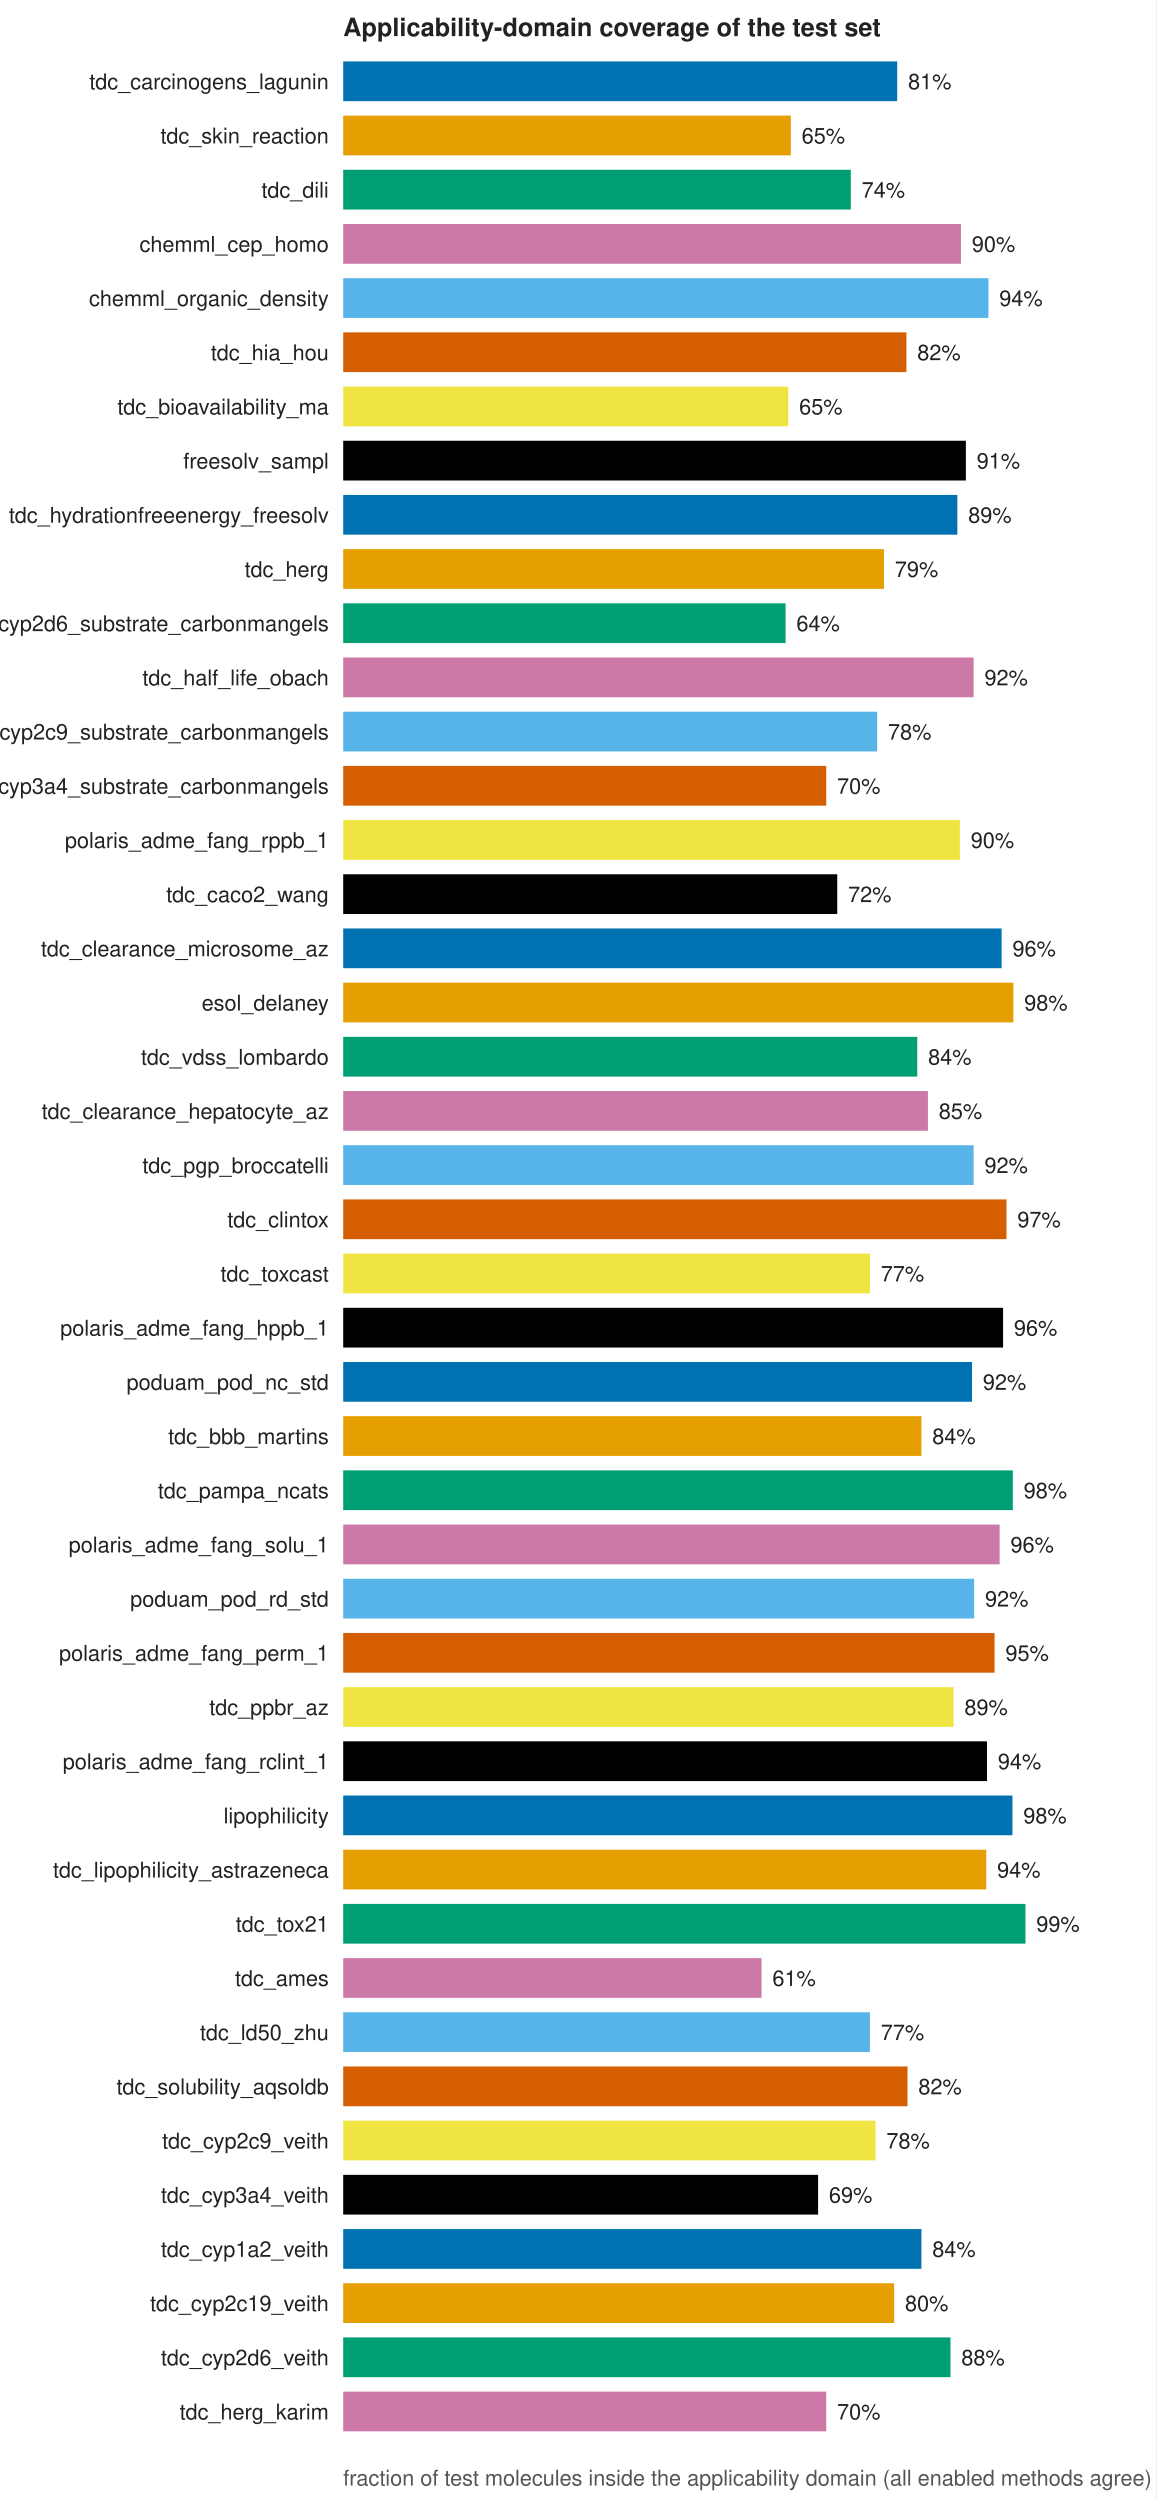
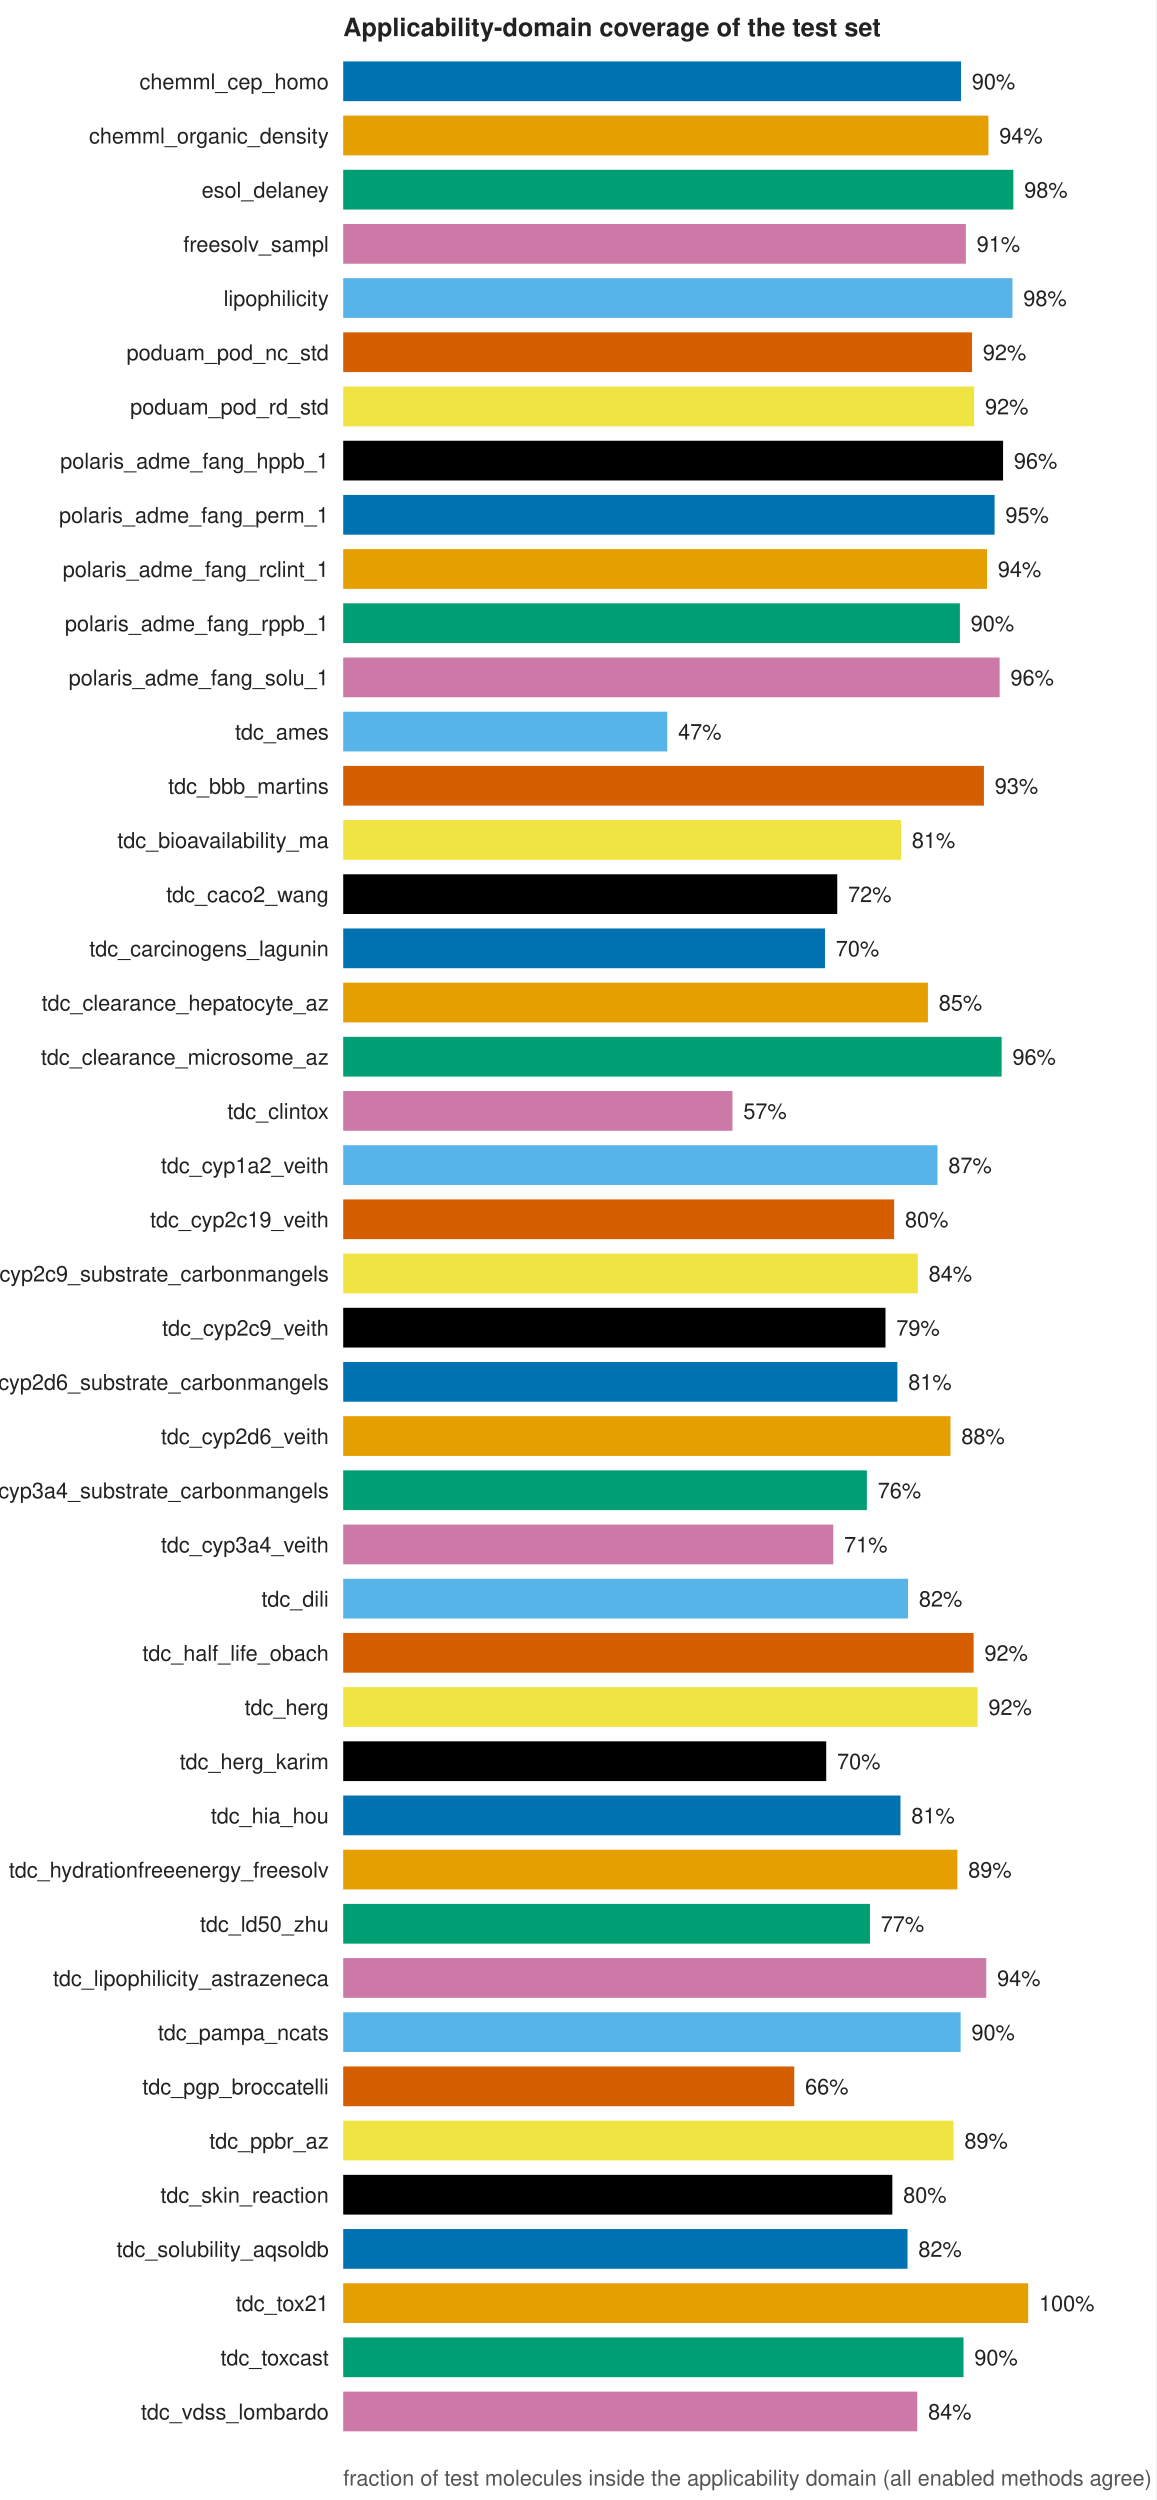
<svg xmlns="http://www.w3.org/2000/svg" role="img" viewBox="0 0 640 1384" width="640" height="1384" font-family="Helvetica, Arial, sans-serif" font-size="12">
  <rect x="0" y="0" width="640" height="1384" fill="#ffffff" />
  <text x="190" y="20" font-size="14" font-weight="bold" fill="#222">Applicability-domain coverage of the test set</text>
-   <text x="182" y="49.4" text-anchor="end" fill="#222">tdc_carcinogens_lagunin</text>
-   <rect x="190" y="34" width="306.7" height="22" fill="#0072B2" />
-   <text x="502.7" y="49.4" fill="#222">81%</text>
-   <text x="182" y="79.4" text-anchor="end" fill="#222">tdc_skin_reaction</text>
-   <rect x="190" y="64" width="247.8" height="22" fill="#E69F00" />
-   <text x="443.8" y="79.4" fill="#222">65%</text>
-   <text x="182" y="109.4" text-anchor="end" fill="#222">tdc_dili</text>
-   <rect x="190" y="94" width="281.0" height="22" fill="#009E73" />
-   <text x="477.0" y="109.4" fill="#222">74%</text>
-   <text x="182" y="139.4" text-anchor="end" fill="#222">chemml_cep_homo</text>
-   <rect x="190" y="124" width="342.0" height="22" fill="#CC79A7" />
-   <text x="538.0" y="139.4" fill="#222">90%</text>
-   <text x="182" y="169.4" text-anchor="end" fill="#222">chemml_organic_density</text>
-   <rect x="190" y="154" width="357.2" height="22" fill="#56B4E9" />
-   <text x="553.2" y="169.4" fill="#222">94%</text>
-   <text x="182" y="199.4" text-anchor="end" fill="#222">tdc_hia_hou</text>
-   <rect x="190" y="184" width="311.8" height="22" fill="#D55E00" />
-   <text x="507.8" y="199.4" fill="#222">82%</text>
-   <text x="182" y="229.4" text-anchor="end" fill="#222">tdc_bioavailability_ma</text>
-   <rect x="190" y="214" width="246.4" height="22" fill="#F0E442" />
-   <text x="442.4" y="229.4" fill="#222">65%</text>
-   <text x="182" y="259.4" text-anchor="end" fill="#222">freesolv_sampl</text>
-   <rect x="190" y="244" width="344.7" height="22" fill="#000000" />
-   <text x="540.7" y="259.4" fill="#222">91%</text>
-   <text x="182" y="289.4" text-anchor="end" fill="#222">tdc_hydrationfreeenergy_freesolv</text>
-   <rect x="190" y="274" width="340.0" height="22" fill="#0072B2" />
-   <text x="536.0" y="289.4" fill="#222">89%</text>
-   <text x="182" y="319.4" text-anchor="end" fill="#222">tdc_herg</text>
-   <rect x="190" y="304" width="299.4" height="22" fill="#E69F00" />
-   <text x="495.4" y="319.4" fill="#222">79%</text>
-   <text x="182" y="349.4" text-anchor="end" fill="#222">tdc_cyp2d6_substrate_carbonmangels</text>
-   <rect x="190" y="334" width="244.9" height="22" fill="#009E73" />
-   <text x="440.9" y="349.4" fill="#222">64%</text>
-   <text x="182" y="379.4" text-anchor="end" fill="#222">tdc_half_life_obach</text>
-   <rect x="190" y="364" width="349.0" height="22" fill="#CC79A7" />
-   <text x="545.0" y="379.4" fill="#222">92%</text>
-   <text x="182" y="409.4" text-anchor="end" fill="#222">tdc_cyp2c9_substrate_carbonmangels</text>
-   <rect x="190" y="394" width="295.6" height="22" fill="#56B4E9" />
-   <text x="491.6" y="409.4" fill="#222">78%</text>
-   <text x="182" y="439.4" text-anchor="end" fill="#222">tdc_cyp3a4_substrate_carbonmangels</text>
-   <rect x="190" y="424" width="267.4" height="22" fill="#D55E00" />
-   <text x="463.4" y="439.4" fill="#222">70%</text>
-   <text x="182" y="469.4" text-anchor="end" fill="#222">polaris_adme_fang_rppb_1</text>
-   <rect x="190" y="454" width="341.4" height="22" fill="#F0E442" />
-   <text x="537.4" y="469.4" fill="#222">90%</text>
+   <text x="182" y="49.4" text-anchor="end" fill="#222">chemml_cep_homo</text>
+   <rect x="190" y="34" width="342.0" height="22" fill="#0072B2" />
+   <text x="538.0" y="49.4" fill="#222">90%</text>
+   <text x="182" y="79.4" text-anchor="end" fill="#222">chemml_organic_density</text>
+   <rect x="190" y="64" width="357.2" height="22" fill="#E69F00" />
+   <text x="553.2" y="79.4" fill="#222">94%</text>
+   <text x="182" y="109.4" text-anchor="end" fill="#222">esol_delaney</text>
+   <rect x="190" y="94" width="371.0" height="22" fill="#009E73" />
+   <text x="567.0" y="109.4" fill="#222">98%</text>
+   <text x="182" y="139.4" text-anchor="end" fill="#222">freesolv_sampl</text>
+   <rect x="190" y="124" width="344.7" height="22" fill="#CC79A7" />
+   <text x="540.7" y="139.4" fill="#222">91%</text>
+   <text x="182" y="169.4" text-anchor="end" fill="#222">lipophilicity</text>
+   <rect x="190" y="154" width="370.5" height="22" fill="#56B4E9" />
+   <text x="566.5" y="169.4" fill="#222">98%</text>
+   <text x="182" y="199.4" text-anchor="end" fill="#222">poduam_pod_nc_std</text>
+   <rect x="190" y="184" width="348.1" height="22" fill="#D55E00" />
+   <text x="544.1" y="199.4" fill="#222">92%</text>
+   <text x="182" y="229.4" text-anchor="end" fill="#222">poduam_pod_rd_std</text>
+   <rect x="190" y="214" width="349.3" height="22" fill="#F0E442" />
+   <text x="545.3" y="229.4" fill="#222">92%</text>
+   <text x="182" y="259.4" text-anchor="end" fill="#222">polaris_adme_fang_hppb_1</text>
+   <rect x="190" y="244" width="365.3" height="22" fill="#000000" />
+   <text x="561.3" y="259.4" fill="#222">96%</text>
+   <text x="182" y="289.4" text-anchor="end" fill="#222">polaris_adme_fang_perm_1</text>
+   <rect x="190" y="274" width="360.6" height="22" fill="#0072B2" />
+   <text x="556.6" y="289.4" fill="#222">95%</text>
+   <text x="182" y="319.4" text-anchor="end" fill="#222">polaris_adme_fang_rclint_1</text>
+   <rect x="190" y="304" width="356.4" height="22" fill="#E69F00" />
+   <text x="552.4" y="319.4" fill="#222">94%</text>
+   <text x="182" y="349.4" text-anchor="end" fill="#222">polaris_adme_fang_rppb_1</text>
+   <rect x="190" y="334" width="341.4" height="22" fill="#009E73" />
+   <text x="537.4" y="349.4" fill="#222">90%</text>
+   <text x="182" y="379.4" text-anchor="end" fill="#222">polaris_adme_fang_solu_1</text>
+   <rect x="190" y="364" width="363.4" height="22" fill="#CC79A7" />
+   <text x="559.4" y="379.4" fill="#222">96%</text>
+   <text x="182" y="409.4" text-anchor="end" fill="#222">tdc_ames</text>
+   <rect x="190" y="394" width="179.4" height="22" fill="#56B4E9" />
+   <text x="375.4" y="409.4" fill="#222">47%</text>
+   <text x="182" y="439.4" text-anchor="end" fill="#222">tdc_bbb_martins</text>
+   <rect x="190" y="424" width="354.7" height="22" fill="#D55E00" />
+   <text x="550.7" y="439.4" fill="#222">93%</text>
+   <text x="182" y="469.4" text-anchor="end" fill="#222">tdc_bioavailability_ma</text>
+   <rect x="190" y="454" width="308.8" height="22" fill="#F0E442" />
+   <text x="504.8" y="469.4" fill="#222">81%</text>
  <text x="182" y="499.4" text-anchor="end" fill="#222">tdc_caco2_wang</text>
  <rect x="190" y="484" width="273.5" height="22" fill="#000000" />
  <text x="469.5" y="499.4" fill="#222">72%</text>
-   <text x="182" y="529.4" text-anchor="end" fill="#222">tdc_clearance_microsome_az</text>
-   <rect x="190" y="514" width="364.5" height="22" fill="#0072B2" />
-   <text x="560.5" y="529.4" fill="#222">96%</text>
-   <text x="182" y="559.4" text-anchor="end" fill="#222">esol_delaney</text>
-   <rect x="190" y="544" width="371.0" height="22" fill="#E69F00" />
-   <text x="567.0" y="559.4" fill="#222">98%</text>
-   <text x="182" y="589.4" text-anchor="end" fill="#222">tdc_vdss_lombardo</text>
-   <rect x="190" y="574" width="317.8" height="22" fill="#009E73" />
-   <text x="513.8" y="589.4" fill="#222">84%</text>
-   <text x="182" y="619.4" text-anchor="end" fill="#222">tdc_clearance_hepatocyte_az</text>
-   <rect x="190" y="604" width="323.7" height="22" fill="#CC79A7" />
-   <text x="519.7" y="619.4" fill="#222">85%</text>
-   <text x="182" y="649.4" text-anchor="end" fill="#222">tdc_pgp_broccatelli</text>
-   <rect x="190" y="634" width="349.0" height="22" fill="#56B4E9" />
-   <text x="545.0" y="649.4" fill="#222">92%</text>
-   <text x="182" y="679.4" text-anchor="end" fill="#222">tdc_clintox</text>
-   <rect x="190" y="664" width="367.2" height="22" fill="#D55E00" />
-   <text x="563.2" y="679.4" fill="#222">97%</text>
-   <text x="182" y="709.4" text-anchor="end" fill="#222">tdc_toxcast</text>
-   <rect x="190" y="694" width="291.6" height="22" fill="#F0E442" />
-   <text x="487.6" y="709.4" fill="#222">77%</text>
-   <text x="182" y="739.4" text-anchor="end" fill="#222">polaris_adme_fang_hppb_1</text>
-   <rect x="190" y="724" width="365.3" height="22" fill="#000000" />
-   <text x="561.3" y="739.4" fill="#222">96%</text>
-   <text x="182" y="769.4" text-anchor="end" fill="#222">poduam_pod_nc_std</text>
-   <rect x="190" y="754" width="348.1" height="22" fill="#0072B2" />
-   <text x="544.1" y="769.4" fill="#222">92%</text>
-   <text x="182" y="799.4" text-anchor="end" fill="#222">tdc_bbb_martins</text>
-   <rect x="190" y="784" width="320.1" height="22" fill="#E69F00" />
-   <text x="516.1" y="799.4" fill="#222">84%</text>
-   <text x="182" y="829.4" text-anchor="end" fill="#222">tdc_pampa_ncats</text>
-   <rect x="190" y="814" width="370.7" height="22" fill="#009E73" />
-   <text x="566.7" y="829.4" fill="#222">98%</text>
-   <text x="182" y="859.4" text-anchor="end" fill="#222">polaris_adme_fang_solu_1</text>
-   <rect x="190" y="844" width="363.4" height="22" fill="#CC79A7" />
-   <text x="559.4" y="859.4" fill="#222">96%</text>
-   <text x="182" y="889.4" text-anchor="end" fill="#222">poduam_pod_rd_std</text>
-   <rect x="190" y="874" width="349.3" height="22" fill="#56B4E9" />
-   <text x="545.3" y="889.4" fill="#222">92%</text>
-   <text x="182" y="919.4" text-anchor="end" fill="#222">polaris_adme_fang_perm_1</text>
-   <rect x="190" y="904" width="360.6" height="22" fill="#D55E00" />
-   <text x="556.6" y="919.4" fill="#222">95%</text>
-   <text x="182" y="949.4" text-anchor="end" fill="#222">tdc_ppbr_az</text>
-   <rect x="190" y="934" width="337.9" height="22" fill="#F0E442" />
-   <text x="533.9" y="949.4" fill="#222">89%</text>
-   <text x="182" y="979.4" text-anchor="end" fill="#222">polaris_adme_fang_rclint_1</text>
-   <rect x="190" y="964" width="356.4" height="22" fill="#000000" />
-   <text x="552.4" y="979.4" fill="#222">94%</text>
-   <text x="182" y="1009.4" text-anchor="end" fill="#222">lipophilicity</text>
-   <rect x="190" y="994" width="370.5" height="22" fill="#0072B2" />
-   <text x="566.5" y="1009.4" fill="#222">98%</text>
-   <text x="182" y="1039.4" text-anchor="end" fill="#222">tdc_lipophilicity_astrazeneca</text>
-   <rect x="190" y="1024" width="356.0" height="22" fill="#E69F00" />
-   <text x="552.0" y="1039.4" fill="#222">94%</text>
-   <text x="182" y="1069.4" text-anchor="end" fill="#222">tdc_tox21</text>
-   <rect x="190" y="1054" width="377.7" height="22" fill="#009E73" />
-   <text x="573.7" y="1069.4" fill="#222">99%</text>
-   <text x="182" y="1099.4" text-anchor="end" fill="#222">tdc_ames</text>
-   <rect x="190" y="1084" width="231.6" height="22" fill="#CC79A7" />
-   <text x="427.6" y="1099.4" fill="#222">61%</text>
-   <text x="182" y="1129.4" text-anchor="end" fill="#222">tdc_ld50_zhu</text>
-   <rect x="190" y="1114" width="291.6" height="22" fill="#56B4E9" />
-   <text x="487.6" y="1129.4" fill="#222">77%</text>
-   <text x="182" y="1159.4" text-anchor="end" fill="#222">tdc_solubility_aqsoldb</text>
-   <rect x="190" y="1144" width="312.4" height="22" fill="#D55E00" />
-   <text x="508.4" y="1159.4" fill="#222">82%</text>
-   <text x="182" y="1189.4" text-anchor="end" fill="#222">tdc_cyp2c9_veith</text>
-   <rect x="190" y="1174" width="294.7" height="22" fill="#F0E442" />
-   <text x="490.7" y="1189.4" fill="#222">78%</text>
-   <text x="182" y="1219.4" text-anchor="end" fill="#222">tdc_cyp3a4_veith</text>
-   <rect x="190" y="1204" width="262.9" height="22" fill="#000000" />
-   <text x="458.9" y="1219.4" fill="#222">69%</text>
-   <text x="182" y="1249.4" text-anchor="end" fill="#222">tdc_cyp1a2_veith</text>
-   <rect x="190" y="1234" width="320.1" height="22" fill="#0072B2" />
-   <text x="516.1" y="1249.4" fill="#222">84%</text>
-   <text x="182" y="1279.4" text-anchor="end" fill="#222">tdc_cyp2c19_veith</text>
-   <rect x="190" y="1264" width="305.0" height="22" fill="#E69F00" />
-   <text x="501.0" y="1279.4" fill="#222">80%</text>
-   <text x="182" y="1309.4" text-anchor="end" fill="#222">tdc_cyp2d6_veith</text>
-   <rect x="190" y="1294" width="336.2" height="22" fill="#009E73" />
-   <text x="532.2" y="1309.4" fill="#222">88%</text>
-   <text x="182" y="1339.4" text-anchor="end" fill="#222">tdc_herg_karim</text>
-   <rect x="190" y="1324" width="267.4" height="22" fill="#CC79A7" />
-   <text x="463.4" y="1339.4" fill="#222">70%</text>
+   <text x="182" y="529.4" text-anchor="end" fill="#222">tdc_carcinogens_lagunin</text>
+   <rect x="190" y="514" width="266.7" height="22" fill="#0072B2" />
+   <text x="462.7" y="529.4" fill="#222">70%</text>
+   <text x="182" y="559.4" text-anchor="end" fill="#222">tdc_clearance_hepatocyte_az</text>
+   <rect x="190" y="544" width="323.7" height="22" fill="#E69F00" />
+   <text x="519.7" y="559.4" fill="#222">85%</text>
+   <text x="182" y="589.4" text-anchor="end" fill="#222">tdc_clearance_microsome_az</text>
+   <rect x="190" y="574" width="364.5" height="22" fill="#009E73" />
+   <text x="560.5" y="589.4" fill="#222">96%</text>
+   <text x="182" y="619.4" text-anchor="end" fill="#222">tdc_clintox</text>
+   <rect x="190" y="604" width="215.5" height="22" fill="#CC79A7" />
+   <text x="411.5" y="619.4" fill="#222">57%</text>
+   <text x="182" y="649.4" text-anchor="end" fill="#222">tdc_cyp1a2_veith</text>
+   <rect x="190" y="634" width="329.0" height="22" fill="#56B4E9" />
+   <text x="525.0" y="649.4" fill="#222">87%</text>
+   <text x="182" y="679.4" text-anchor="end" fill="#222">tdc_cyp2c19_veith</text>
+   <rect x="190" y="664" width="305.0" height="22" fill="#D55E00" />
+   <text x="501.0" y="679.4" fill="#222">80%</text>
+   <text x="182" y="709.4" text-anchor="end" fill="#222">tdc_cyp2c9_substrate_carbonmangels</text>
+   <rect x="190" y="694" width="318.1" height="22" fill="#F0E442" />
+   <text x="514.1" y="709.4" fill="#222">84%</text>
+   <text x="182" y="739.4" text-anchor="end" fill="#222">tdc_cyp2c9_veith</text>
+   <rect x="190" y="724" width="300.2" height="22" fill="#000000" />
+   <text x="496.2" y="739.4" fill="#222">79%</text>
+   <text x="182" y="769.4" text-anchor="end" fill="#222">tdc_cyp2d6_substrate_carbonmangels</text>
+   <rect x="190" y="754" width="306.8" height="22" fill="#0072B2" />
+   <text x="502.8" y="769.4" fill="#222">81%</text>
+   <text x="182" y="799.4" text-anchor="end" fill="#222">tdc_cyp2d6_veith</text>
+   <rect x="190" y="784" width="336.2" height="22" fill="#E69F00" />
+   <text x="532.2" y="799.4" fill="#222">88%</text>
+   <text x="182" y="829.4" text-anchor="end" fill="#222">tdc_cyp3a4_substrate_carbonmangels</text>
+   <rect x="190" y="814" width="289.9" height="22" fill="#009E73" />
+   <text x="485.9" y="829.4" fill="#222">76%</text>
+   <text x="182" y="859.4" text-anchor="end" fill="#222">tdc_cyp3a4_veith</text>
+   <rect x="190" y="844" width="271.3" height="22" fill="#CC79A7" />
+   <text x="467.3" y="859.4" fill="#222">71%</text>
+   <text x="182" y="889.4" text-anchor="end" fill="#222">tdc_dili</text>
+   <rect x="190" y="874" width="312.7" height="22" fill="#56B4E9" />
+   <text x="508.7" y="889.4" fill="#222">82%</text>
+   <text x="182" y="919.4" text-anchor="end" fill="#222">tdc_half_life_obach</text>
+   <rect x="190" y="904" width="349.0" height="22" fill="#D55E00" />
+   <text x="545.0" y="919.4" fill="#222">92%</text>
+   <text x="182" y="949.4" text-anchor="end" fill="#222">tdc_herg</text>
+   <rect x="190" y="934" width="351.2" height="22" fill="#F0E442" />
+   <text x="547.2" y="949.4" fill="#222">92%</text>
+   <text x="182" y="979.4" text-anchor="end" fill="#222">tdc_herg_karim</text>
+   <rect x="190" y="964" width="267.4" height="22" fill="#000000" />
+   <text x="463.4" y="979.4" fill="#222">70%</text>
+   <text x="182" y="1009.4" text-anchor="end" fill="#222">tdc_hia_hou</text>
+   <rect x="190" y="994" width="308.5" height="22" fill="#0072B2" />
+   <text x="504.5" y="1009.4" fill="#222">81%</text>
+   <text x="182" y="1039.4" text-anchor="end" fill="#222">tdc_hydrationfreeenergy_freesolv</text>
+   <rect x="190" y="1024" width="340.0" height="22" fill="#E69F00" />
+   <text x="536.0" y="1039.4" fill="#222">89%</text>
+   <text x="182" y="1069.4" text-anchor="end" fill="#222">tdc_ld50_zhu</text>
+   <rect x="190" y="1054" width="291.6" height="22" fill="#009E73" />
+   <text x="487.6" y="1069.4" fill="#222">77%</text>
+   <text x="182" y="1099.4" text-anchor="end" fill="#222">tdc_lipophilicity_astrazeneca</text>
+   <rect x="190" y="1084" width="356.0" height="22" fill="#CC79A7" />
+   <text x="552.0" y="1099.4" fill="#222">94%</text>
+   <text x="182" y="1129.4" text-anchor="end" fill="#222">tdc_pampa_ncats</text>
+   <rect x="190" y="1114" width="341.8" height="22" fill="#56B4E9" />
+   <text x="537.8" y="1129.4" fill="#222">90%</text>
+   <text x="182" y="1159.4" text-anchor="end" fill="#222">tdc_pgp_broccatelli</text>
+   <rect x="190" y="1144" width="249.7" height="22" fill="#D55E00" />
+   <text x="445.7" y="1159.4" fill="#222">66%</text>
+   <text x="182" y="1189.4" text-anchor="end" fill="#222">tdc_ppbr_az</text>
+   <rect x="190" y="1174" width="337.9" height="22" fill="#F0E442" />
+   <text x="533.9" y="1189.4" fill="#222">89%</text>
+   <text x="182" y="1219.4" text-anchor="end" fill="#222">tdc_skin_reaction</text>
+   <rect x="190" y="1204" width="304.0" height="22" fill="#000000" />
+   <text x="500.0" y="1219.4" fill="#222">80%</text>
+   <text x="182" y="1249.4" text-anchor="end" fill="#222">tdc_solubility_aqsoldb</text>
+   <rect x="190" y="1234" width="312.4" height="22" fill="#0072B2" />
+   <text x="508.4" y="1249.4" fill="#222">82%</text>
+   <text x="182" y="1279.4" text-anchor="end" fill="#222">tdc_tox21</text>
+   <rect x="190" y="1264" width="379.2" height="22" fill="#E69F00" />
+   <text x="575.2" y="1279.4" fill="#222">100%</text>
+   <text x="182" y="1309.4" text-anchor="end" fill="#222">tdc_toxcast</text>
+   <rect x="190" y="1294" width="343.4" height="22" fill="#009E73" />
+   <text x="539.4" y="1309.4" fill="#222">90%</text>
+   <text x="182" y="1339.4" text-anchor="end" fill="#222">tdc_vdss_lombardo</text>
+   <rect x="190" y="1324" width="317.8" height="22" fill="#CC79A7" />
+   <text x="513.8" y="1339.4" fill="#222">84%</text>
  <text x="190" y="1376" fill="#555">fraction of test molecules inside the applicability domain (all enabled methods agree)</text>
</svg>
